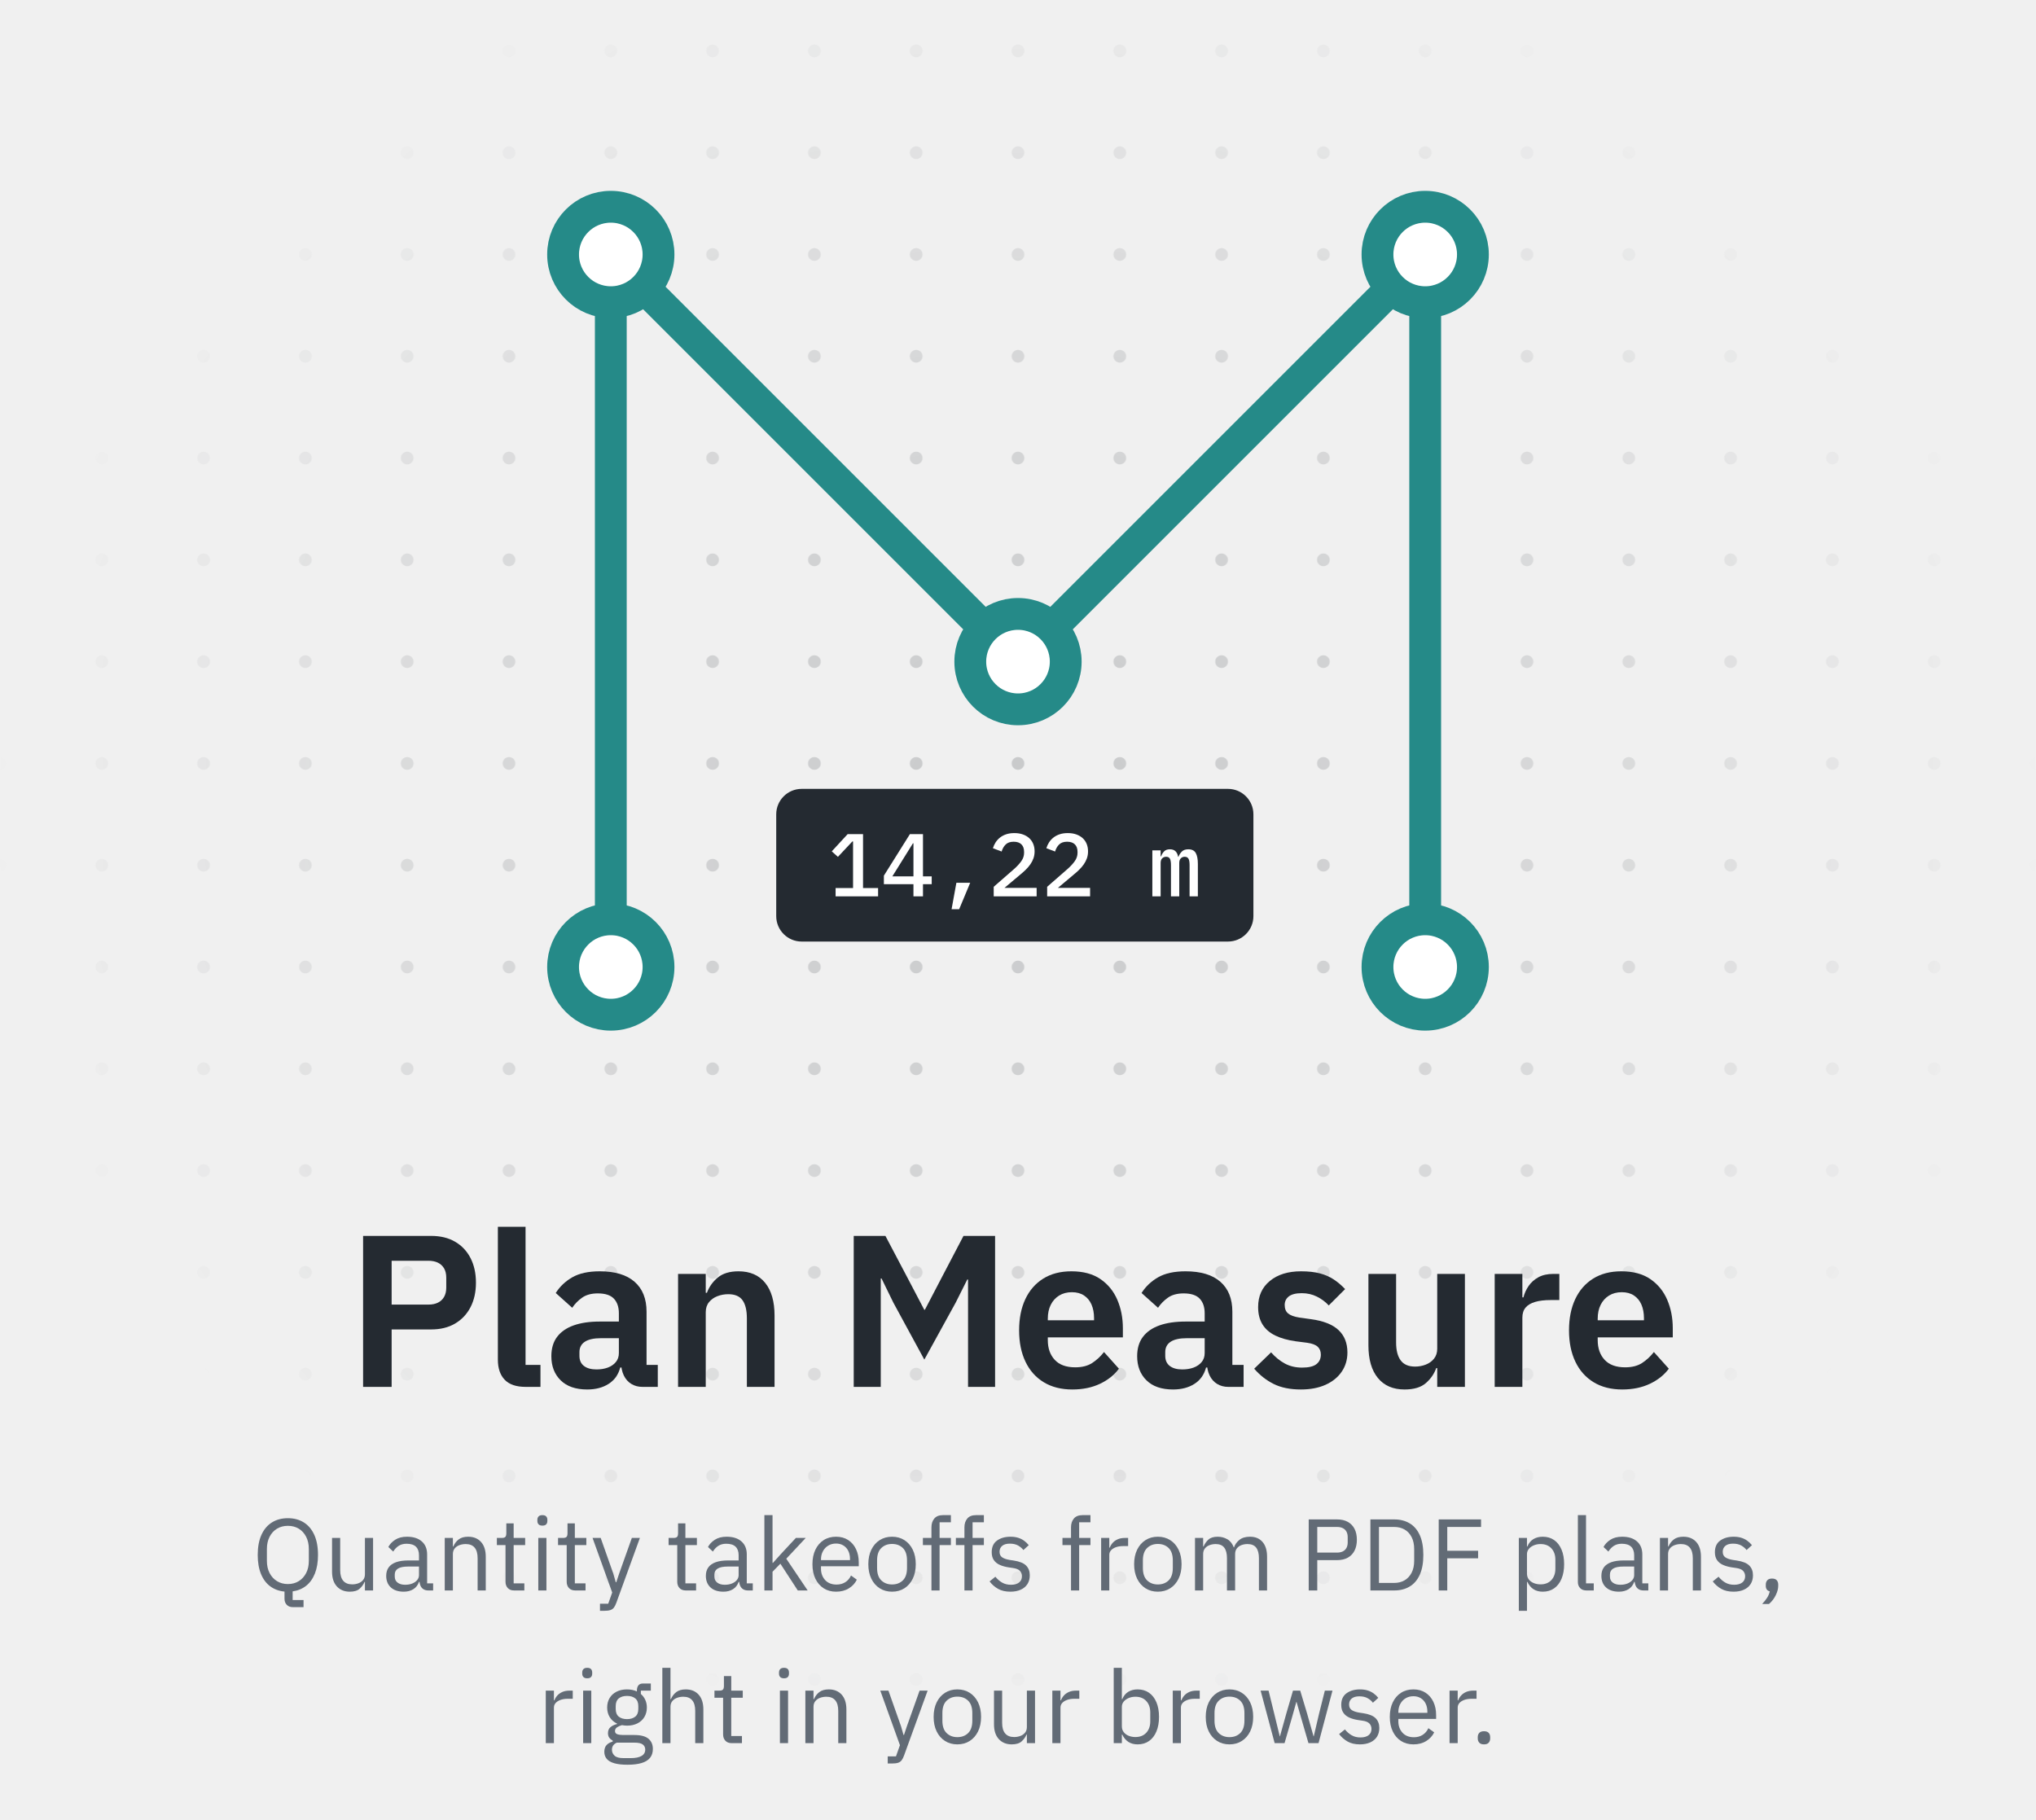
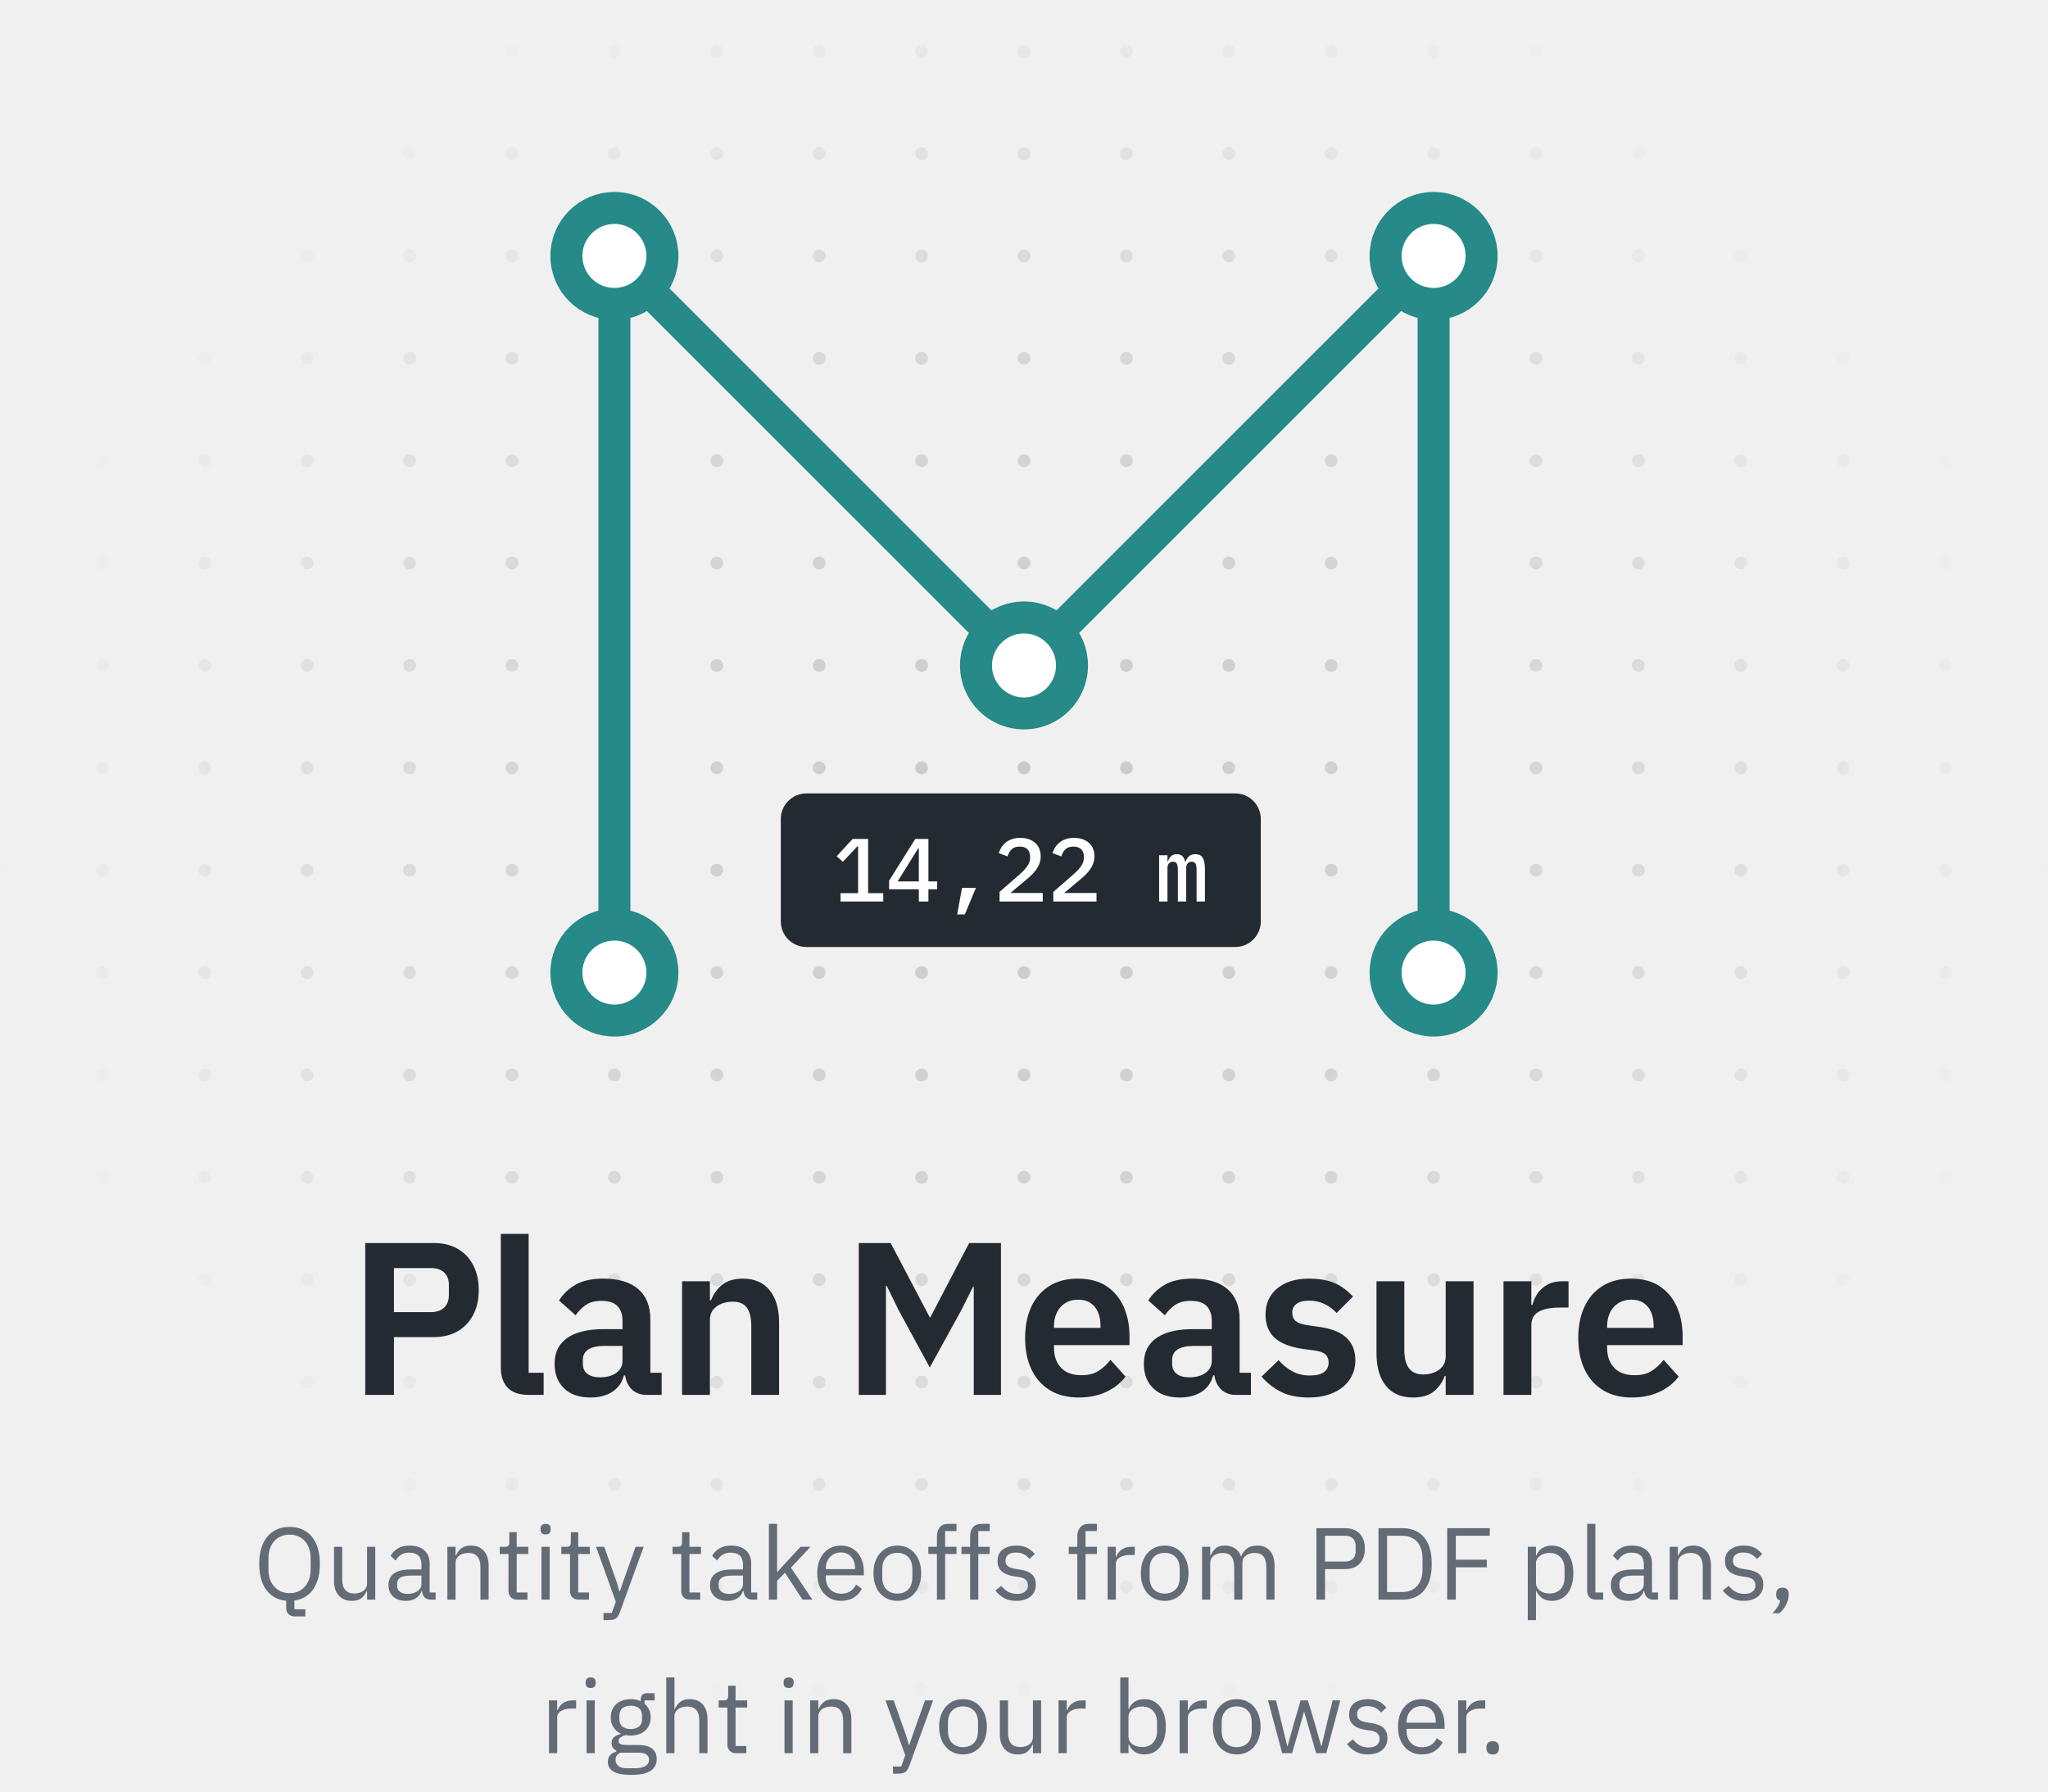
- <svg xmlns="http://www.w3.org/2000/svg" width="320" height="286" viewBox="0 0 320 286">
+ <svg xmlns="http://www.w3.org/2000/svg" width="320" height="280" viewBox="0 0 320 280">
  <defs>
    <path id="o-comma" d="M244 152H399L275 -145H190Z" />
    <path id="o-four" d="M362 0V136H30V232L322 698H469V224H567V136H469V0ZM125 224H362V595H356Z" />
    <path id="o-m" d="M44 0V516H137V449H142Q154 482 176.5 505.0Q199 528 241 528Q282 528 304.5 505.5Q327 483 333 444H337Q351 479 376.0 503.5Q401 528 448 528Q508 528 531.5 486.0Q555 444 555 363V0H462V349Q462 403 449.0 423.5Q436 444 407 444Q381 444 363.5 426.5Q346 409 346 374V0H253V349Q253 403 240.5 423.5Q228 444 199 444Q172 444 154.5 426.5Q137 409 137 374V0Z" />
    <path id="o-one" d="M88 0V93H284V616H276L114 443L45 505L223 698H396V93H565V0Z" />
    <path id="o-two" d="M545 0H63V107L291 306Q345 354 374.5 397.0Q404 440 404 488V499Q404 554 374.0 583.5Q344 613 287 613Q229 613 197.5 582.0Q166 551 152 503L54 540Q64 573 83.0 603.5Q102 634 131.5 658.0Q161 682 201.5 696.0Q242 710 295 710Q349 710 391.5 694.5Q434 679 463.0 652.0Q492 625 507.0 587.5Q522 550 522 505Q522 463 509.5 427.5Q497 392 474.5 359.5Q452 327 421.0 297.0Q390 267 353 237L184 95H545Z" />
    <path id="r-D" d="M93 0V698H327Q414 698 478.5 659.5Q543 621 578.0 543.5Q613 466 613 349Q613 232 578.0 154.5Q543 77 478.5 38.5Q414 0 327 0ZM177 74H327Q385 74 429.0 100.0Q473 126 498.0 174.5Q523 223 523 292V406Q523 475 498.0 524.0Q473 573 429.0 598.5Q385 624 327 624H177Z" />
    <path id="r-F" d="M177 0H93V698H509V624H177V390H480V316H177Z" />
    <path id="r-P" d="M177 0H93V698H371Q434 698 477.5 673.5Q521 649 543.5 604.5Q566 560 566 498Q566 437 543.5 392.0Q521 347 477.5 322.5Q434 298 371 298H177ZM177 624V372H371Q404 372 427.5 383.5Q451 395 463.5 417.5Q476 440 476 472V524Q476 556 463.5 578.5Q451 601 427.5 612.5Q404 624 371 624Z" />
    <path id="r-Q" d="M508 -94V-164H405Q364 -164 342.5 -140.5Q321 -117 321 -82V-11Q240 -3 181.0 40.5Q122 84 90.0 162.0Q58 240 58 349Q58 466 94.5 546.5Q131 627 197.5 668.5Q264 710 354 710Q444 710 510.5 668.5Q577 627 613.5 546.5Q650 466 650 349Q650 243 619.5 166.5Q589 90 533.5 46.0Q478 2 401 -9V-94ZM354 63Q415 63 461.0 91.5Q507 120 533.5 171.0Q560 222 560 291V407Q560 476 533.5 527.5Q507 579 461.0 607.0Q415 635 354 635Q294 635 247.5 607.0Q201 579 174.5 527.5Q148 476 148 407V291Q148 222 174.5 171.0Q201 120 247.5 91.5Q294 63 354 63Z" />
    <path id="r-a" d="M505 0H460Q428 0 408.0 13.5Q388 27 379.0 51.0Q370 75 370 106V113L401 84H366Q350 37 310.5 12.5Q271 -12 217 -12Q135 -12 89.5 30.0Q44 72 44 144Q44 193 68.0 226.5Q92 260 140.5 277.5Q189 295 264 295H366V346Q366 401 336.0 430.0Q306 459 244 459Q198 459 166.0 438.0Q134 417 113 382L65 427Q86 468 132.0 498.0Q178 528 248 528Q341 528 393.5 482.0Q446 436 446 354V70H505ZM366 235H260Q192 235 160.0 215.0Q128 195 128 157V136Q128 98 156.0 77.0Q184 56 230 56Q270 56 300.5 68.5Q331 81 348.5 102.5Q366 124 366 150Z" />
    <path id="r-b" d="M85 0V740H165V432H169Q189 481 228.0 504.5Q267 528 320 528Q385 528 432.0 495.0Q479 462 504.5 401.5Q530 341 530 258Q530 176 504.5 115.0Q479 54 432.0 21.0Q385 -12 320 -12Q267 -12 229.5 12.0Q192 36 169 84H165V0ZM298 60Q366 60 405.0 102.5Q444 145 444 214V302Q444 371 405.0 413.5Q366 456 298 456Q262 456 231.5 443.0Q201 430 183.0 408.0Q165 386 165 357V165Q165 132 183.0 108.5Q201 85 231.5 72.5Q262 60 298 60Z" />
    <path id="r-comma" d="M136 117Q168 117 182.5 100.5Q197 84 197 58V44Q197 4 173.0 -46.0Q149 -96 106 -133H39Q69 -101 87.5 -72.5Q106 -44 114 -9Q94 -4 84.5 10.0Q75 24 75 44V58Q75 84 90.0 100.5Q105 117 136 117Z" />
    <path id="r-e" d="M279 -12Q209 -12 157.0 21.5Q105 55 76.0 115.5Q47 176 47 258Q47 340 76.0 400.5Q105 461 157.0 494.5Q209 528 279 528Q348 528 398.0 495.5Q448 463 475.0 406.0Q502 349 502 276V238H131V214Q131 147 171.5 102.5Q212 58 284 58Q333 58 369.5 81.0Q406 104 426 147L483 106Q458 54 405.0 21.0Q352 -12 279 -12ZM279 461Q236 461 202.5 441.0Q169 421 150.0 385.5Q131 350 131 305V298H416V309Q416 355 399.0 389.0Q382 423 351.0 442.0Q320 461 279 461Z" />
    <path id="r-f" d="M113 0V446H29V516H113V620Q113 673 141.0 706.5Q169 740 226 740H304V670H193V516H304V446H193V0Z" />
    <path id="r-g" d="M520 -57Q520 -110 492.0 -144.5Q464 -179 408.5 -195.5Q353 -212 270 -212Q190 -212 139.5 -197.0Q89 -182 66.0 -153.5Q43 -125 43 -85Q43 -43 65.0 -19.0Q87 5 125 15V26Q103 37 91.0 54.5Q79 72 79 98Q79 137 104.0 157.5Q129 178 168 188V192Q122 214 96.5 255.0Q71 296 71 350Q71 403 95.0 443.0Q119 483 163.0 505.5Q207 528 265 528Q293 528 317.5 523.0Q342 518 363 508V517Q363 547 377.0 566.5Q391 586 423 586H500V516H402V483Q430 459 445.5 425.0Q461 391 461 350Q461 298 437.0 257.5Q413 217 369.0 194.5Q325 172 266 172Q253 172 240.0 173.5Q227 175 216 177Q191 170 169.5 156.5Q148 143 148 119Q148 96 170.0 88.0Q192 80 227 80H337Q433 80 476.5 43.5Q520 7 520 -57ZM445 -63Q445 -32 421.5 -13.5Q398 5 338 5H166Q141 -6 129.5 -23.5Q118 -41 118 -65Q118 -99 143.5 -123.0Q169 -147 230 -147H304Q371 -147 408.0 -126.0Q445 -105 445 -63ZM266 236Q317 236 347.0 260.5Q377 285 377 336V364Q377 415 347.0 439.5Q317 464 266 464Q215 464 185.0 439.5Q155 415 155 364V336Q155 285 185.0 260.5Q215 236 266 236Z" />
    <path id="r-h" d="M85 0V740H165V432H169Q188 476 222.5 502.0Q257 528 315 528Q395 528 441.5 476.5Q488 425 488 331V0H408V317Q408 386 378.5 421.0Q349 456 291 456Q259 456 230.0 445.5Q201 435 183.0 413.0Q165 391 165 358V0Z" />
    <path id="r-i" d="M125 637Q100 637 88.0 649.5Q76 662 76 682V695Q76 715 88.0 727.5Q100 740 125 740Q151 740 162.5 727.5Q174 715 174 695V682Q174 662 162.5 649.5Q151 637 125 637ZM85 0V516H165V0Z" />
    <path id="r-k" d="M85 0V740H165V363V271H169L248 359L394 516H491L300 312L510 0H413L242 263L165 184V0Z" />
    <path id="r-l" d="M241 0H170Q129 0 107.0 23.5Q85 47 85 83V740H165V70H241Z" />
    <path id="r-m" d="M165 0H85V516H165V432H169Q186 472 217.0 500.0Q248 528 308 528Q359 528 402.0 503.5Q445 479 466 423H468Q482 465 520.5 496.5Q559 528 625 528Q704 528 748.5 476.5Q793 425 793 331V0H713V317Q713 385 686.0 420.5Q659 456 600 456Q569 456 541.0 445.5Q513 435 496.0 413.0Q479 391 479 358V0H399V317Q399 386 372.0 421.0Q345 456 288 456Q257 456 228.5 445.5Q200 435 182.5 413.0Q165 391 165 358Z" />
    <path id="r-n" d="M165 0H85V516H165V432H169Q188 476 222.5 502.0Q257 528 315 528Q395 528 441.5 476.5Q488 425 488 331V0H408V317Q408 386 378.5 421.0Q349 456 291 456Q259 456 230.0 445.5Q201 435 183.0 413.0Q165 391 165 358Z" />
    <path id="r-o" d="M280 -12Q211 -12 158.5 21.5Q106 55 76.5 115.5Q47 176 47 258Q47 340 76.5 400.5Q106 461 158.5 494.5Q211 528 280 528Q349 528 401.5 494.5Q454 461 483.5 400.5Q513 340 513 258Q513 176 483.5 115.5Q454 55 401.5 21.5Q349 -12 280 -12ZM280 59Q345 59 386.0 99.0Q427 139 427 221V295Q427 377 386.0 417.0Q345 457 280 457Q216 457 174.5 417.0Q133 377 133 295V221Q133 139 174.5 99.0Q216 59 280 59Z" />
    <path id="r-p" d="M85 -200V516H165V432H169Q189 481 228.0 504.5Q267 528 320 528Q385 528 432.0 495.0Q479 462 504.5 401.5Q530 341 530 258Q530 176 504.5 115.0Q479 54 432.0 21.0Q385 -12 320 -12Q267 -12 229.5 12.0Q192 36 169 84H165V-200ZM298 60Q366 60 405.0 102.5Q444 145 444 214V302Q444 371 405.0 413.5Q366 456 298 456Q262 456 231.5 443.0Q201 430 183.0 408.0Q165 386 165 357V165Q165 132 183.0 108.5Q201 85 231.5 72.5Q262 60 298 60Z" />
    <path id="r-period" d="M136 -12Q105 -12 90.0 4.5Q75 21 75 46V59Q75 85 90.0 101.0Q105 117 136 117Q168 117 182.5 101.0Q197 85 197 59V46Q197 21 182.5 4.5Q168 -12 136 -12Z" />
    <path id="r-r" d="M165 0H85V516H165V421H170Q179 446 198.0 467.5Q217 489 247.0 502.5Q277 516 319 516H350V436H303Q260 436 229.0 424.5Q198 413 181.5 394.0Q165 375 165 350Z" />
    <path id="r-s" d="M240 -12Q169 -12 120.0 15.5Q71 43 36 89L93 135Q123 98 160.0 77.0Q197 56 246 56Q297 56 325.5 78.0Q354 100 354 140Q354 170 334.5 192.0Q315 214 264 221L223 227Q176 234 138.0 250.5Q100 267 78.5 297.5Q57 328 57 376Q57 453 109.5 490.5Q162 528 241 528Q283 528 315.5 518.0Q348 508 374.0 489.5Q400 471 421 445L368 397Q351 421 318.0 440.5Q285 460 235 460Q186 460 160.0 438.5Q134 417 134 380Q134 343 159.5 325.5Q185 308 233 300L273 294Q359 281 395.0 244.5Q431 208 431 149Q431 99 408.0 63.0Q385 27 342.0 7.5Q299 -12 240 -12Z" />
    <path id="r-t" d="M299 0H199Q158 0 136.0 24.0Q114 48 114 85V446H29V516H77Q103 516 112.5 526.5Q122 537 122 563V659H194V516H307V446H194V70H299Z" />
    <path id="r-u" d="M403 0V84H399Q384 47 351.5 17.5Q319 -12 254 -12Q175 -12 127.5 39.5Q80 91 80 185V516H160V199Q160 130 190.0 95.0Q220 60 278 60Q310 60 338.5 70.5Q367 81 385.0 103.0Q403 125 403 159V516H483V0Z" />
    <path id="r-w" d="M169 0 31 516H109L164 293L219 67H221L284 293L349 516H420L487 293L551 67H553L606 293L662 516H737L600 0H501L429 248L384 405H382L338 248L266 0Z" />
    <path id="r-y" d="M278 165 403 516H482L251 -120Q240 -151 226.5 -168.5Q213 -186 191.0 -193.0Q169 -200 131 -200H90V-130H171L210 -20L17 516H97L221 165L245 81H250Z" />
    <path id="s-M" d="M81.72 0V698H228.266L332.77 499.646L407.82 356.546H410.705L485.345 499.646L589.144 698H735.215V0H610.209V385.693V496.348H606.619L553.26 389.923L408.115 126.109L265.086 389.218L210.316 501.283H206.726V385.693V0Z" />
    <path id="s-P" d="M213.661 0H81.72V698H396.381Q460.791 698 507.111 671.032Q553.431 644.065 578.398 595.335Q603.366 546.605 603.366 481.785Q603.366 417.26 578.398 368.734Q553.431 320.209 507.111 292.889Q460.791 265.569 396.381 265.569H213.661ZM213.661 583.109V380.46H383.69Q409.64 380.46 427.853 389.493Q446.065 398.525 456.097 416.09Q466.13 433.655 466.13 458.605V504.965Q466.13 530.619 456.097 547.832Q446.065 565.044 427.853 574.077Q409.64 583.109 383.69 583.109Z" />
    <path id="s-a" d="M528.971 0H457.885Q429.41 0 406.942 13.5Q384.475 27 371.95 52.763Q359.425 78.525 359.425 113.755V124.985L391.13 89.64H355.425Q342.245 39.82 301.687 13.91Q261.13 -12 202.9 -12Q123.015 -12 79.982 30.353Q36.95 72.705 36.95 141.885Q36.95 195.82 63.417 231.083Q89.885 266.345 139.795 284.198Q189.705 302.05 260.475 302.05H349.08V340.36Q349.08 383.375 326.13 407.792Q303.18 432.209 251.755 432.209Q207.165 432.209 179.395 412.619Q151.625 393.029 133.445 365.785L57.245 434.05Q86 479.28 134.115 506.813Q182.23 534.345 260.69 534.345Q366.381 534.345 421.701 485.878Q477.021 437.41 477.021 347.655V101.726H528.971ZM349.08 225.13H267.05Q216.676 225.13 191.726 208.655Q166.776 192.18 166.776 160.525V143.755Q166.776 112.805 187.726 96.74Q208.676 80.676 245.51 80.676Q274.935 80.676 298.032 89.298Q321.13 97.92 335.105 114.838Q349.08 131.755 349.08 156.345Z" />
    <path id="s-e" d="M285.345 -12Q208.295 -12 153.122 21.5Q97.95 55 68.597 116.558Q39.245 178.115 39.245 261.525Q39.245 344.23 67.892 405.435Q96.54 466.64 150.655 500.493Q204.77 534.345 281.115 534.345Q362.805 534.345 415.273 498.32Q467.74 462.295 493.33 402.475Q518.92 342.655 518.92 271.065V228.835H171.891V216.115Q171.891 159.69 203.931 125.061Q235.971 90.431 298.805 90.431Q346.395 90.431 377.255 110.611Q408.115 130.791 431.64 161.1L500.625 84.144Q468.575 40.605 413.108 14.302Q357.64 -12 285.345 -12ZM283.23 437.734Q249.395 437.734 224.356 422.317Q199.316 406.9 185.603 379.507Q171.891 352.115 171.891 315.575V307.87H385.684V317.46Q385.684 353.59 373.972 380.54Q362.26 407.49 339.367 422.612Q316.475 437.734 283.23 437.734Z" />
    <path id="s-l" d="M270.611 0H202.431Q136.755 0 105.237 33.018Q73.72 66.035 73.72 126.006V740H201.661V101.726H270.611Z" />
    <path id="s-n" d="M201.661 0H73.72V522.345H201.661V434.82H207.071Q222.546 476.705 257.398 505.525Q292.251 534.345 353.071 534.345Q433.071 534.345 476.398 480.818Q519.726 427.29 519.726 329.59V0H391.785V317Q391.785 372.351 371.802 400.428Q351.82 428.504 305.805 428.504Q279.571 428.504 255.796 419.414Q232.021 410.324 216.841 391.749Q201.661 373.173 201.661 345.31Z" />
    <path id="s-r" d="M201.661 0H73.72V522.345H201.661V413.95H206.661Q213.546 441.77 230.431 466.442Q247.316 491.115 275.553 506.73Q303.791 522.345 345.086 522.345H372.561V401.454H332.611Q289.611 401.454 260.373 392.774Q231.136 384.094 216.398 366.504Q201.661 348.914 201.661 319.684Z" />
    <path id="s-s" d="M244.935 -12Q170.41 -12 119.295 13.385Q68.18 38.77 28.95 84.065L107.1 159.676Q135.69 126.906 170.575 108.021Q205.46 89.136 250.23 89.136Q296.295 89.136 316.687 105.143Q337.08 121.151 337.08 149.165Q337.08 172.115 322.515 185.655Q307.95 199.195 273.165 204.08L220.885 210.785Q165.425 218.49 126.367 237.457Q87.31 256.425 67.22 289.04Q47.13 321.655 47.13 368.95Q47.13 445.245 101.392 489.795Q155.655 534.345 245.23 534.345Q296.395 534.345 332.773 524.698Q369.151 515.05 396.913 496.55Q424.676 478.05 449.201 452.05L373.64 376.555Q351 401.26 319.058 417.234Q287.115 433.209 249.1 433.209Q208.561 433.209 189.258 418.407Q169.956 403.605 169.956 378.59Q169.956 352.87 185.586 339.6Q201.215 326.33 237.935 320.445L291.33 313.035Q377.33 301.445 418.618 262.83Q459.906 224.215 459.906 158.87Q459.906 108.87 433.381 70.05Q406.856 31.23 358.568 9.615Q310.28 -12 244.935 -12Z" />
    <path id="s-u" d="M386.08 0V86.82H381.375Q367.785 47.705 333.875 17.853Q299.965 -12 234.965 -12Q155.26 -12 111.637 41.263Q68.015 94.525 68.015 192.05V522.345H195.956V205.345Q195.956 151.151 217.143 122.496Q238.33 93.841 283.64 93.841Q309.295 93.841 332.86 102.931Q356.425 112.021 371.252 130.496Q386.08 148.971 386.08 176.625V522.345H514.021V0Z" />
    <pattern id="g" x="8" y="0" width="16" height="16" patternUnits="userSpaceOnUse">
      <circle cx="8.0" cy="8.0" r="1" fill="#242A31" />
    </pattern>
    <radialGradient id="f" cx=".5" cy="0.45" r=".5">
      <stop offset="0" stop-color="#fff" />
      <stop offset=".6" stop-color="#fff" stop-opacity=".55" />
      <stop offset="1" stop-color="#fff" stop-opacity="0" />
    </radialGradient>
    <mask id="m">
      <rect width="320" height="286" fill="url(#f)" />
    </mask>
  </defs>
  <rect width="320" height="286" fill="url(#g)" mask="url(#m)" opacity="0.2" />
  <polyline points="96,152 96,40 160,104 224,40 224,152" fill="none" stroke="#258A88" stroke-width="5" stroke-linejoin="round" />
  <circle cx="96" cy="152" r="7.5" fill="#FFFFFF" stroke="#258A88" stroke-width="5" />
  <circle cx="96" cy="40" r="7.5" fill="#FFFFFF" stroke="#258A88" stroke-width="5" />
  <circle cx="160" cy="104" r="7.5" fill="#FFFFFF" stroke="#258A88" stroke-width="5" />
  <circle cx="224" cy="40" r="7.5" fill="#FFFFFF" stroke="#258A88" stroke-width="5" />
  <circle cx="224" cy="152" r="7.5" fill="#FFFFFF" stroke="#258A88" stroke-width="5" />
  <rect x="122" y="124" width="75" height="24" rx="4" fill="#242A31" />
  <g fill="#FFFFFF" transform="translate(130.10 140.89) scale(0.014 -0.014)">
    <use href="#o-one" x="0" />
    <use href="#o-four" x="600" />
    <use href="#o-comma" x="1200" />
    <use href="#o-two" x="1800" />
    <use href="#o-two" x="2400" />
    <use href="#o-m" x="3600" />
  </g>
  <g fill="#242A31" transform="translate(54.29 218.00) scale(0.034 -0.034)">
    <use href="#s-P" x="0" />
    <use href="#s-l" x="631" />
    <use href="#s-a" x="915" />
    <use href="#s-n" x="1464" />
    <use href="#s-M" x="2268" />
    <use href="#s-e" x="3075" />
    <use href="#s-a" x="3623" />
    <use href="#s-s" x="4172" />
    <use href="#s-u" x="4661" />
    <use href="#s-r" x="5239" />
    <use href="#s-e" x="5617" />
  </g>
  <g fill="#626B76" transform="translate(39.58 250.00) scale(0.016 -0.016)">
    <use href="#r-Q" x="0" />
    <use href="#r-u" x="708" />
    <use href="#r-a" x="1276" />
    <use href="#r-n" x="1810" />
    <use href="#r-t" x="2378" />
    <use href="#r-i" x="2729" />
    <use href="#r-t" x="2979" />
    <use href="#r-y" x="3330" />
    <use href="#r-t" x="4065" />
    <use href="#r-a" x="4416" />
    <use href="#r-k" x="4950" />
    <use href="#r-e" x="5460" />
    <use href="#r-o" x="6009" />
    <use href="#r-f" x="6563" />
    <use href="#r-f" x="6887" />
    <use href="#r-s" x="7211" />
    <use href="#r-f" x="7934" />
    <use href="#r-r" x="8258" />
    <use href="#r-o" x="8620" />
    <use href="#r-m" x="9180" />
    <use href="#r-P" x="10289" />
    <use href="#r-D" x="10895" />
    <use href="#r-F" x="11566" />
    <use href="#r-p" x="12361" />
    <use href="#r-l" x="12941" />
    <use href="#r-a" x="13213" />
    <use href="#r-n" x="13747" />
    <use href="#r-s" x="14315" />
    <use href="#r-comma" x="14797" />
  </g>
  <g fill="#626B76" transform="translate(84.42 274.00) scale(0.016 -0.016)">
    <use href="#r-r" x="0" />
    <use href="#r-i" x="367" />
    <use href="#r-g" x="617" />
    <use href="#r-h" x="1145" />
    <use href="#r-t" x="1713" />
    <use href="#r-i" x="2300" />
    <use href="#r-n" x="2550" />
    <use href="#r-y" x="3354" />
    <use href="#r-o" x="3848" />
    <use href="#r-u" x="4408" />
    <use href="#r-r" x="4976" />
    <use href="#r-b" x="5579" />
    <use href="#r-r" x="6159" />
    <use href="#r-o" x="6521" />
    <use href="#r-w" x="7076" />
    <use href="#r-s" x="7842" />
    <use href="#r-e" x="8329" />
    <use href="#r-r" x="8878" />
    <use href="#r-period" x="9165" />
  </g>
</svg>
